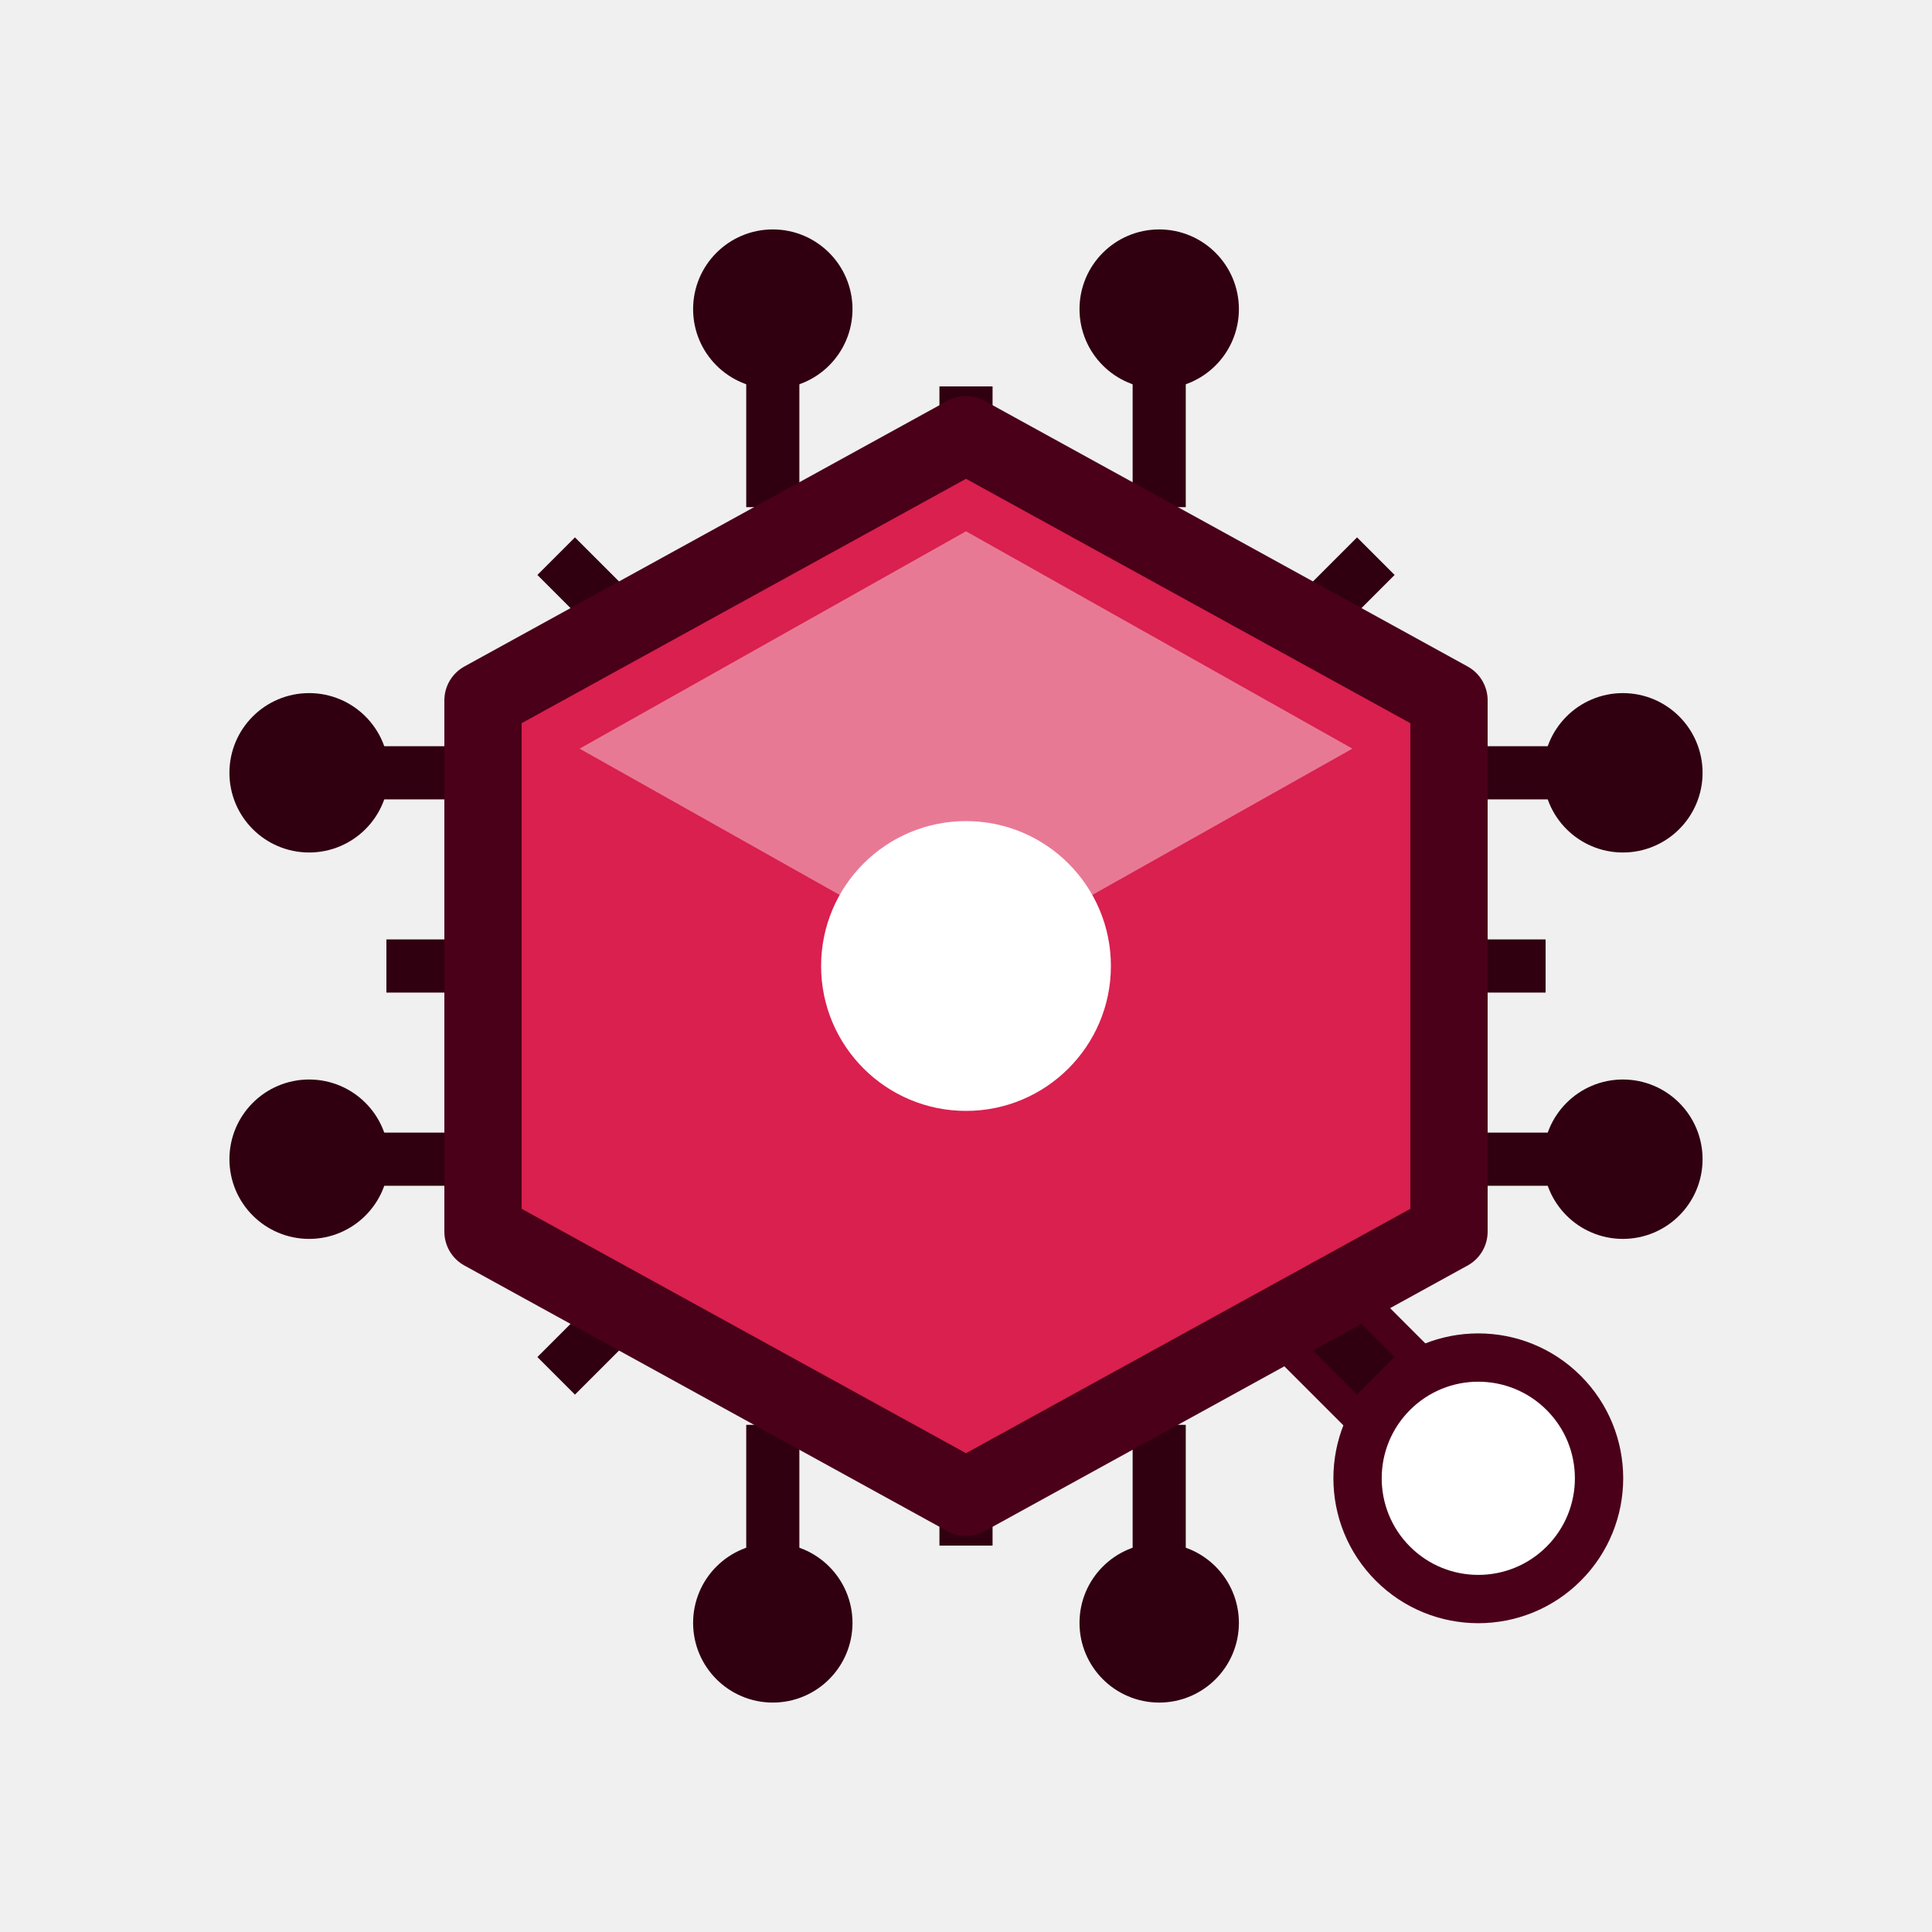
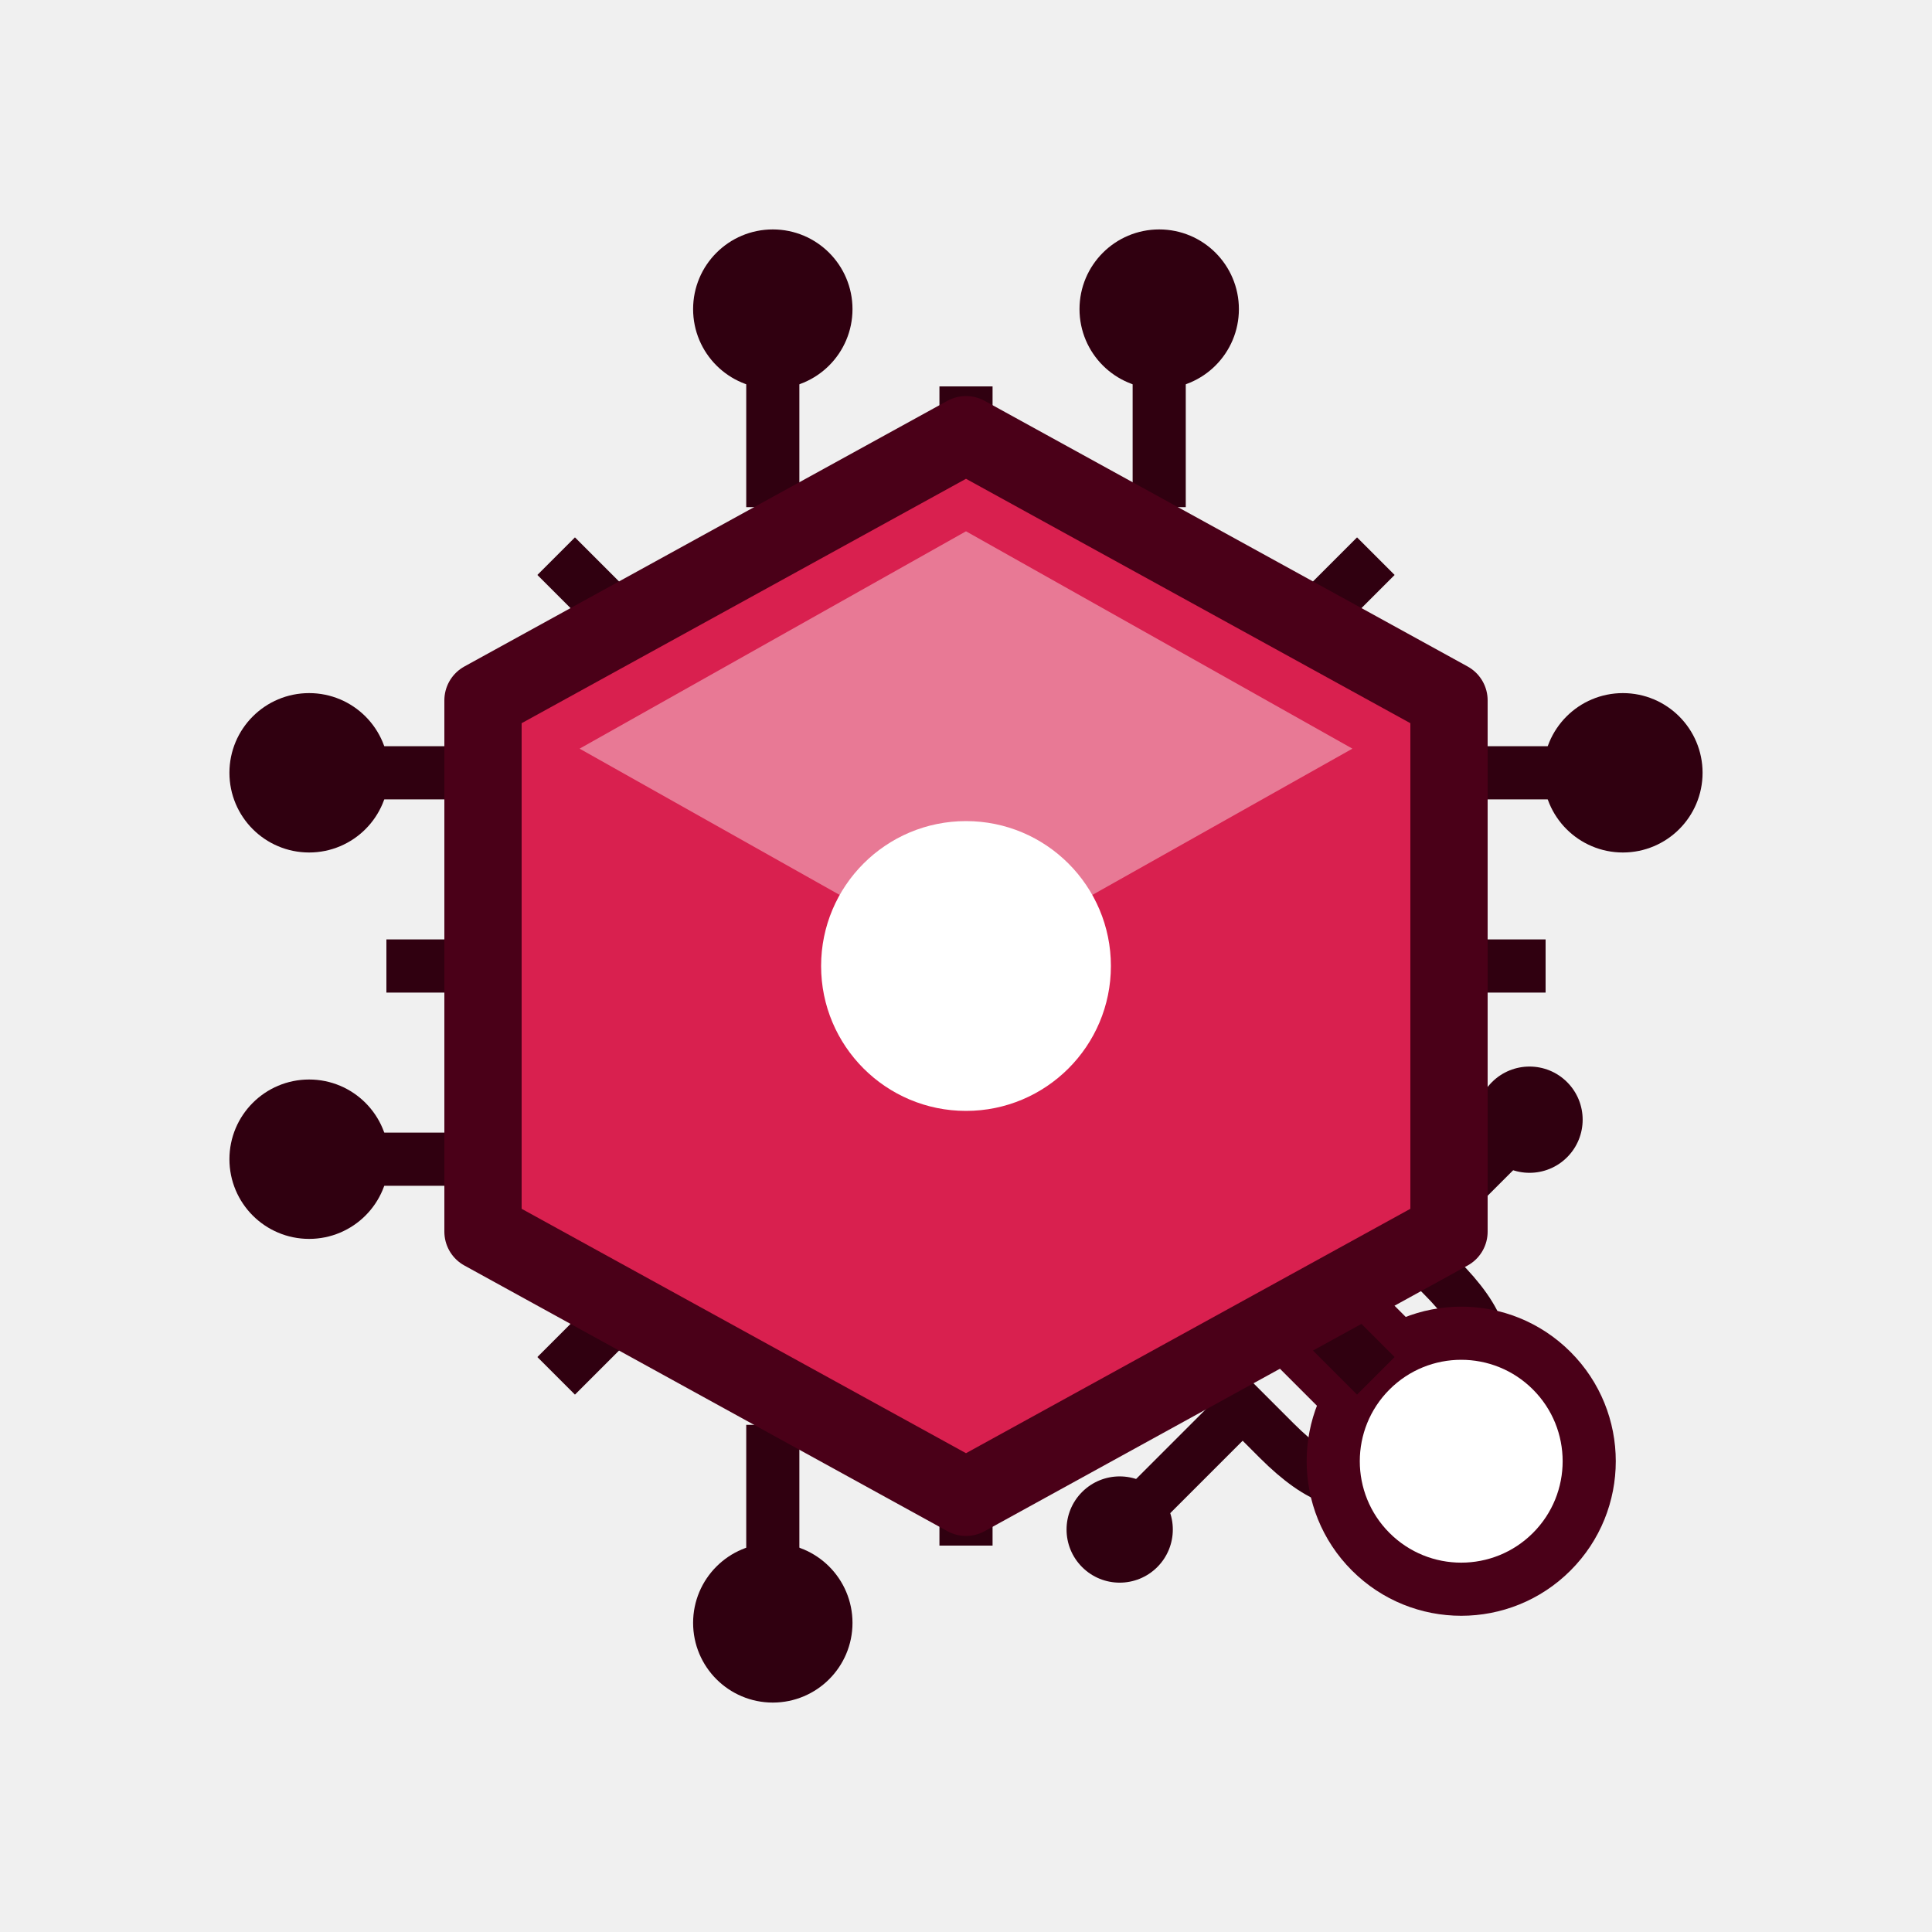
<svg xmlns="http://www.w3.org/2000/svg" viewBox="0 0 40 40" width="40" height="40" id="bug_SE">
  <g transform="rotate(135 20 20)">
-     <line x1="20" y1="14" x2="20" y2="6" stroke="#4a0018" stroke-width="2.4" />
-     <circle cx="20" cy="5" r="3" fill="#4a0018" />
-     <circle cx="20" cy="5" r="2" fill="#ffffff" />
+     <line x1="20" y1="14.5" x2="20" y2="6.5" stroke="#4a0018" stroke-width="2.6" />
+     <g fill="none" stroke="#300010" stroke-width="1">
+       <path d="M17.6 13.5 L17.6 8.5 Q17.6 6.6 18.6 6.6" />
+       <path d="M22.4 13.5 L22.4 8.5 Q22.4 6.6 21.4 6.6" />
+       <line x1="17.6" y1="9.5" x2="14.6" y2="9.5" />
+       <line x1="22.4" y1="9.5" x2="25.4" y2="9.5" />
+     </g>
+     <circle cx="14" cy="9.5" r="1.1" fill="#300010" />
+     <circle cx="26" cy="9.5" r="1.1" fill="#300010" />
+     <circle cx="20" cy="5.5" r="3.2" fill="#4a0018" />
+     <circle cx="20" cy="5.5" r="2.1" fill="#ffffff" />
  </g>
  <g transform="rotate(0 20 20) translate(-4 0)" stroke="#300010" stroke-width="1.1" fill="#300010">
    <line x1="20" y1="10.5" x2="20" y2="7" />
    <circle cx="20" cy="6.4" r="1.1" />
  </g>
  <g transform="rotate(0 20 20) translate(0 0)" stroke="#300010" stroke-width="1.1" fill="#300010">
    <line x1="20" y1="10.5" x2="20" y2="8" />
  </g>
  <g transform="rotate(0 20 20) translate(4 0)" stroke="#300010" stroke-width="1.1" fill="#300010">
    <line x1="20" y1="10.5" x2="20" y2="7" />
    <circle cx="20" cy="6.4" r="1.1" />
  </g>
  <g transform="rotate(90 20 20) translate(-4 0)" stroke="#300010" stroke-width="1.1" fill="#300010">
    <line x1="20" y1="10.5" x2="20" y2="7" />
    <circle cx="20" cy="6.4" r="1.1" />
  </g>
  <g transform="rotate(90 20 20) translate(0 0)" stroke="#300010" stroke-width="1.1" fill="#300010">
    <line x1="20" y1="10.5" x2="20" y2="8" />
-   </g>
-   <g transform="rotate(90 20 20) translate(4 0)" stroke="#300010" stroke-width="1.1" fill="#300010">
-     <line x1="20" y1="10.5" x2="20" y2="7" />
-     <circle cx="20" cy="6.4" r="1.1" />
-   </g>
-   <g transform="rotate(180 20 20) translate(-4 0)" stroke="#300010" stroke-width="1.1" fill="#300010">
-     <line x1="20" y1="10.5" x2="20" y2="7" />
-     <circle cx="20" cy="6.4" r="1.1" />
  </g>
  <g transform="rotate(180 20 20) translate(0 0)" stroke="#300010" stroke-width="1.1" fill="#300010">
    <line x1="20" y1="10.5" x2="20" y2="8" />
  </g>
  <g transform="rotate(180 20 20) translate(4 0)" stroke="#300010" stroke-width="1.1" fill="#300010">
    <line x1="20" y1="10.5" x2="20" y2="7" />
    <circle cx="20" cy="6.4" r="1.1" />
  </g>
  <g transform="rotate(270 20 20) translate(-4 0)" stroke="#300010" stroke-width="1.1" fill="#300010">
    <line x1="20" y1="10.5" x2="20" y2="7" />
    <circle cx="20" cy="6.4" r="1.1" />
  </g>
  <g transform="rotate(270 20 20) translate(0 0)" stroke="#300010" stroke-width="1.1" fill="#300010">
    <line x1="20" y1="10.5" x2="20" y2="8" />
  </g>
  <g transform="rotate(270 20 20) translate(4 0)" stroke="#300010" stroke-width="1.1" fill="#300010">
    <line x1="20" y1="10.5" x2="20" y2="7" />
    <circle cx="20" cy="6.4" r="1.1" />
  </g>
  <g transform="rotate(45 20 20) translate(0 0)" stroke="#300010" stroke-width="1.1" fill="#300010">
    <line x1="20" y1="10.5" x2="20" y2="8" />
  </g>
  <g transform="rotate(135 20 20) translate(0 0)" stroke="#300010" stroke-width="1.1" fill="#300010">
    <line x1="20" y1="10.5" x2="20" y2="8" />
  </g>
  <g transform="rotate(225 20 20) translate(0 0)" stroke="#300010" stroke-width="1.1" fill="#300010">
    <line x1="20" y1="10.5" x2="20" y2="8" />
  </g>
  <g transform="rotate(315 20 20) translate(0 0)" stroke="#300010" stroke-width="1.1" fill="#300010">
    <line x1="20" y1="10.5" x2="20" y2="8" />
  </g>
  <polygon points="20,9 30,14.5 30,25.5 20,31 10,25.5 10,14.5" fill="#d9204f" stroke="#4a0018" stroke-width="1.6" stroke-linejoin="round" />
  <polygon points="20,11 28,15.5 20,20 12,15.5" fill="rgba(255,255,255,.4)" />
  <circle cx="20" cy="20" r="3" fill="#ffffff" />
</svg>
